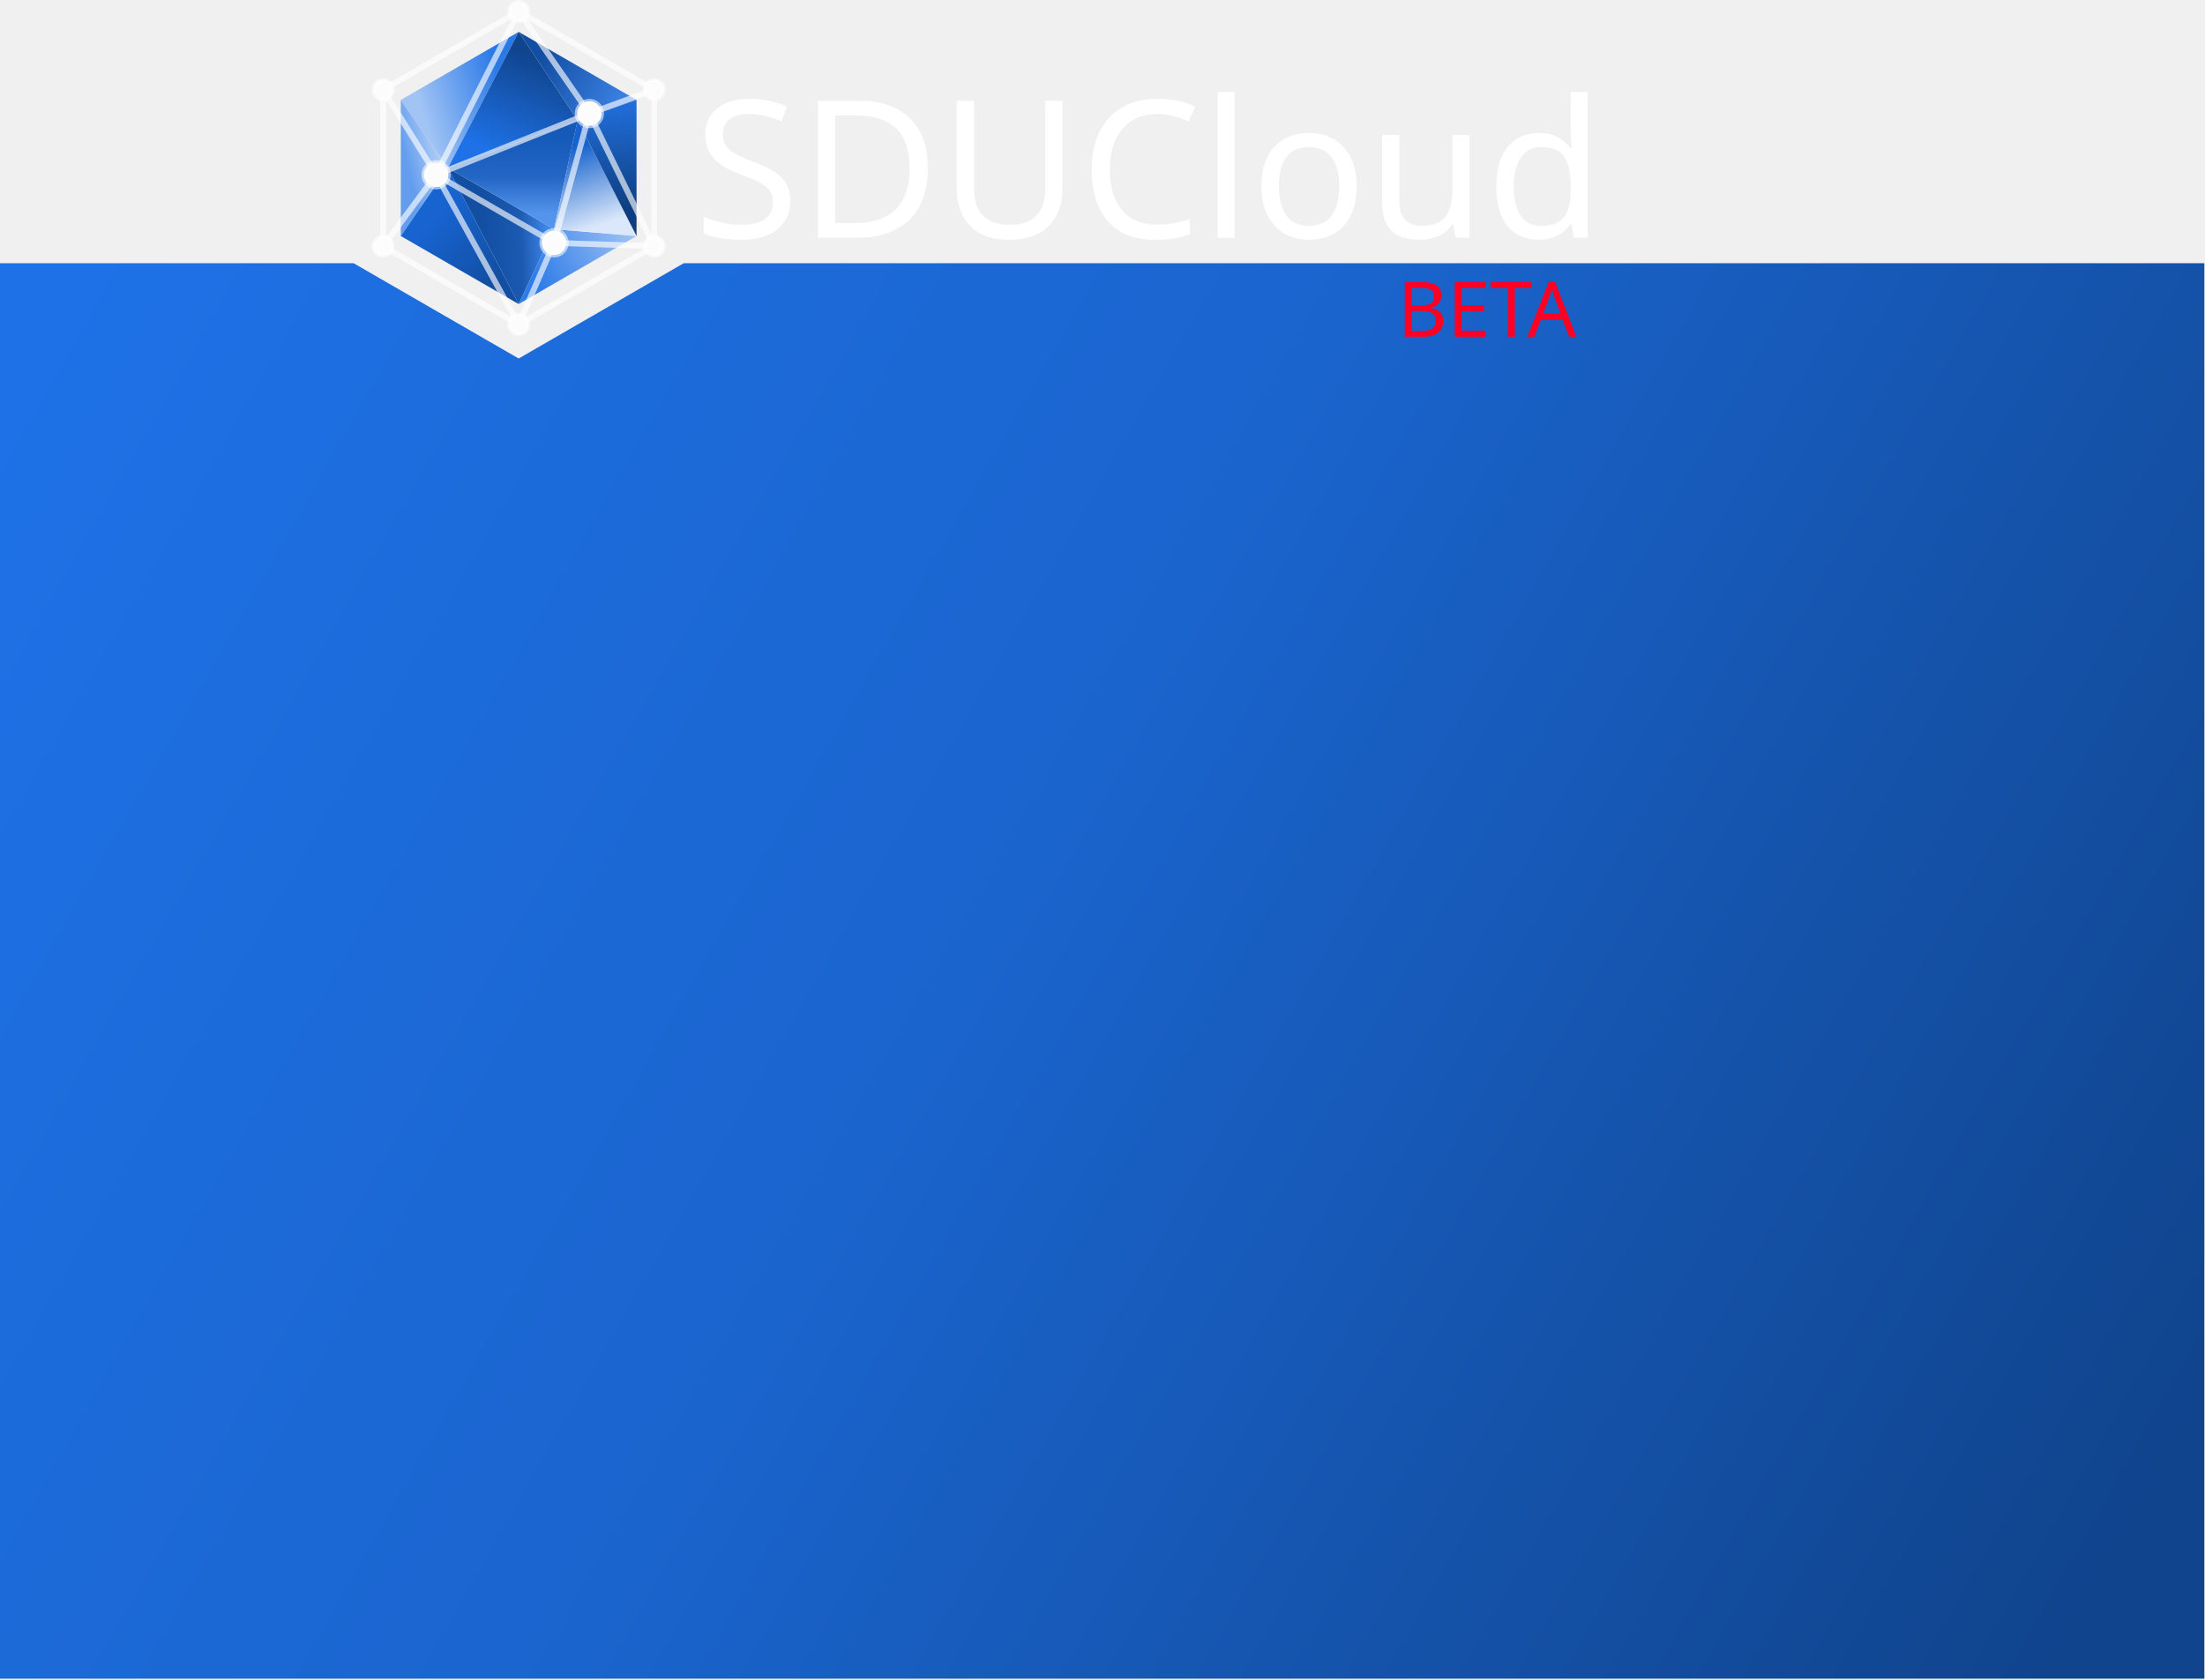
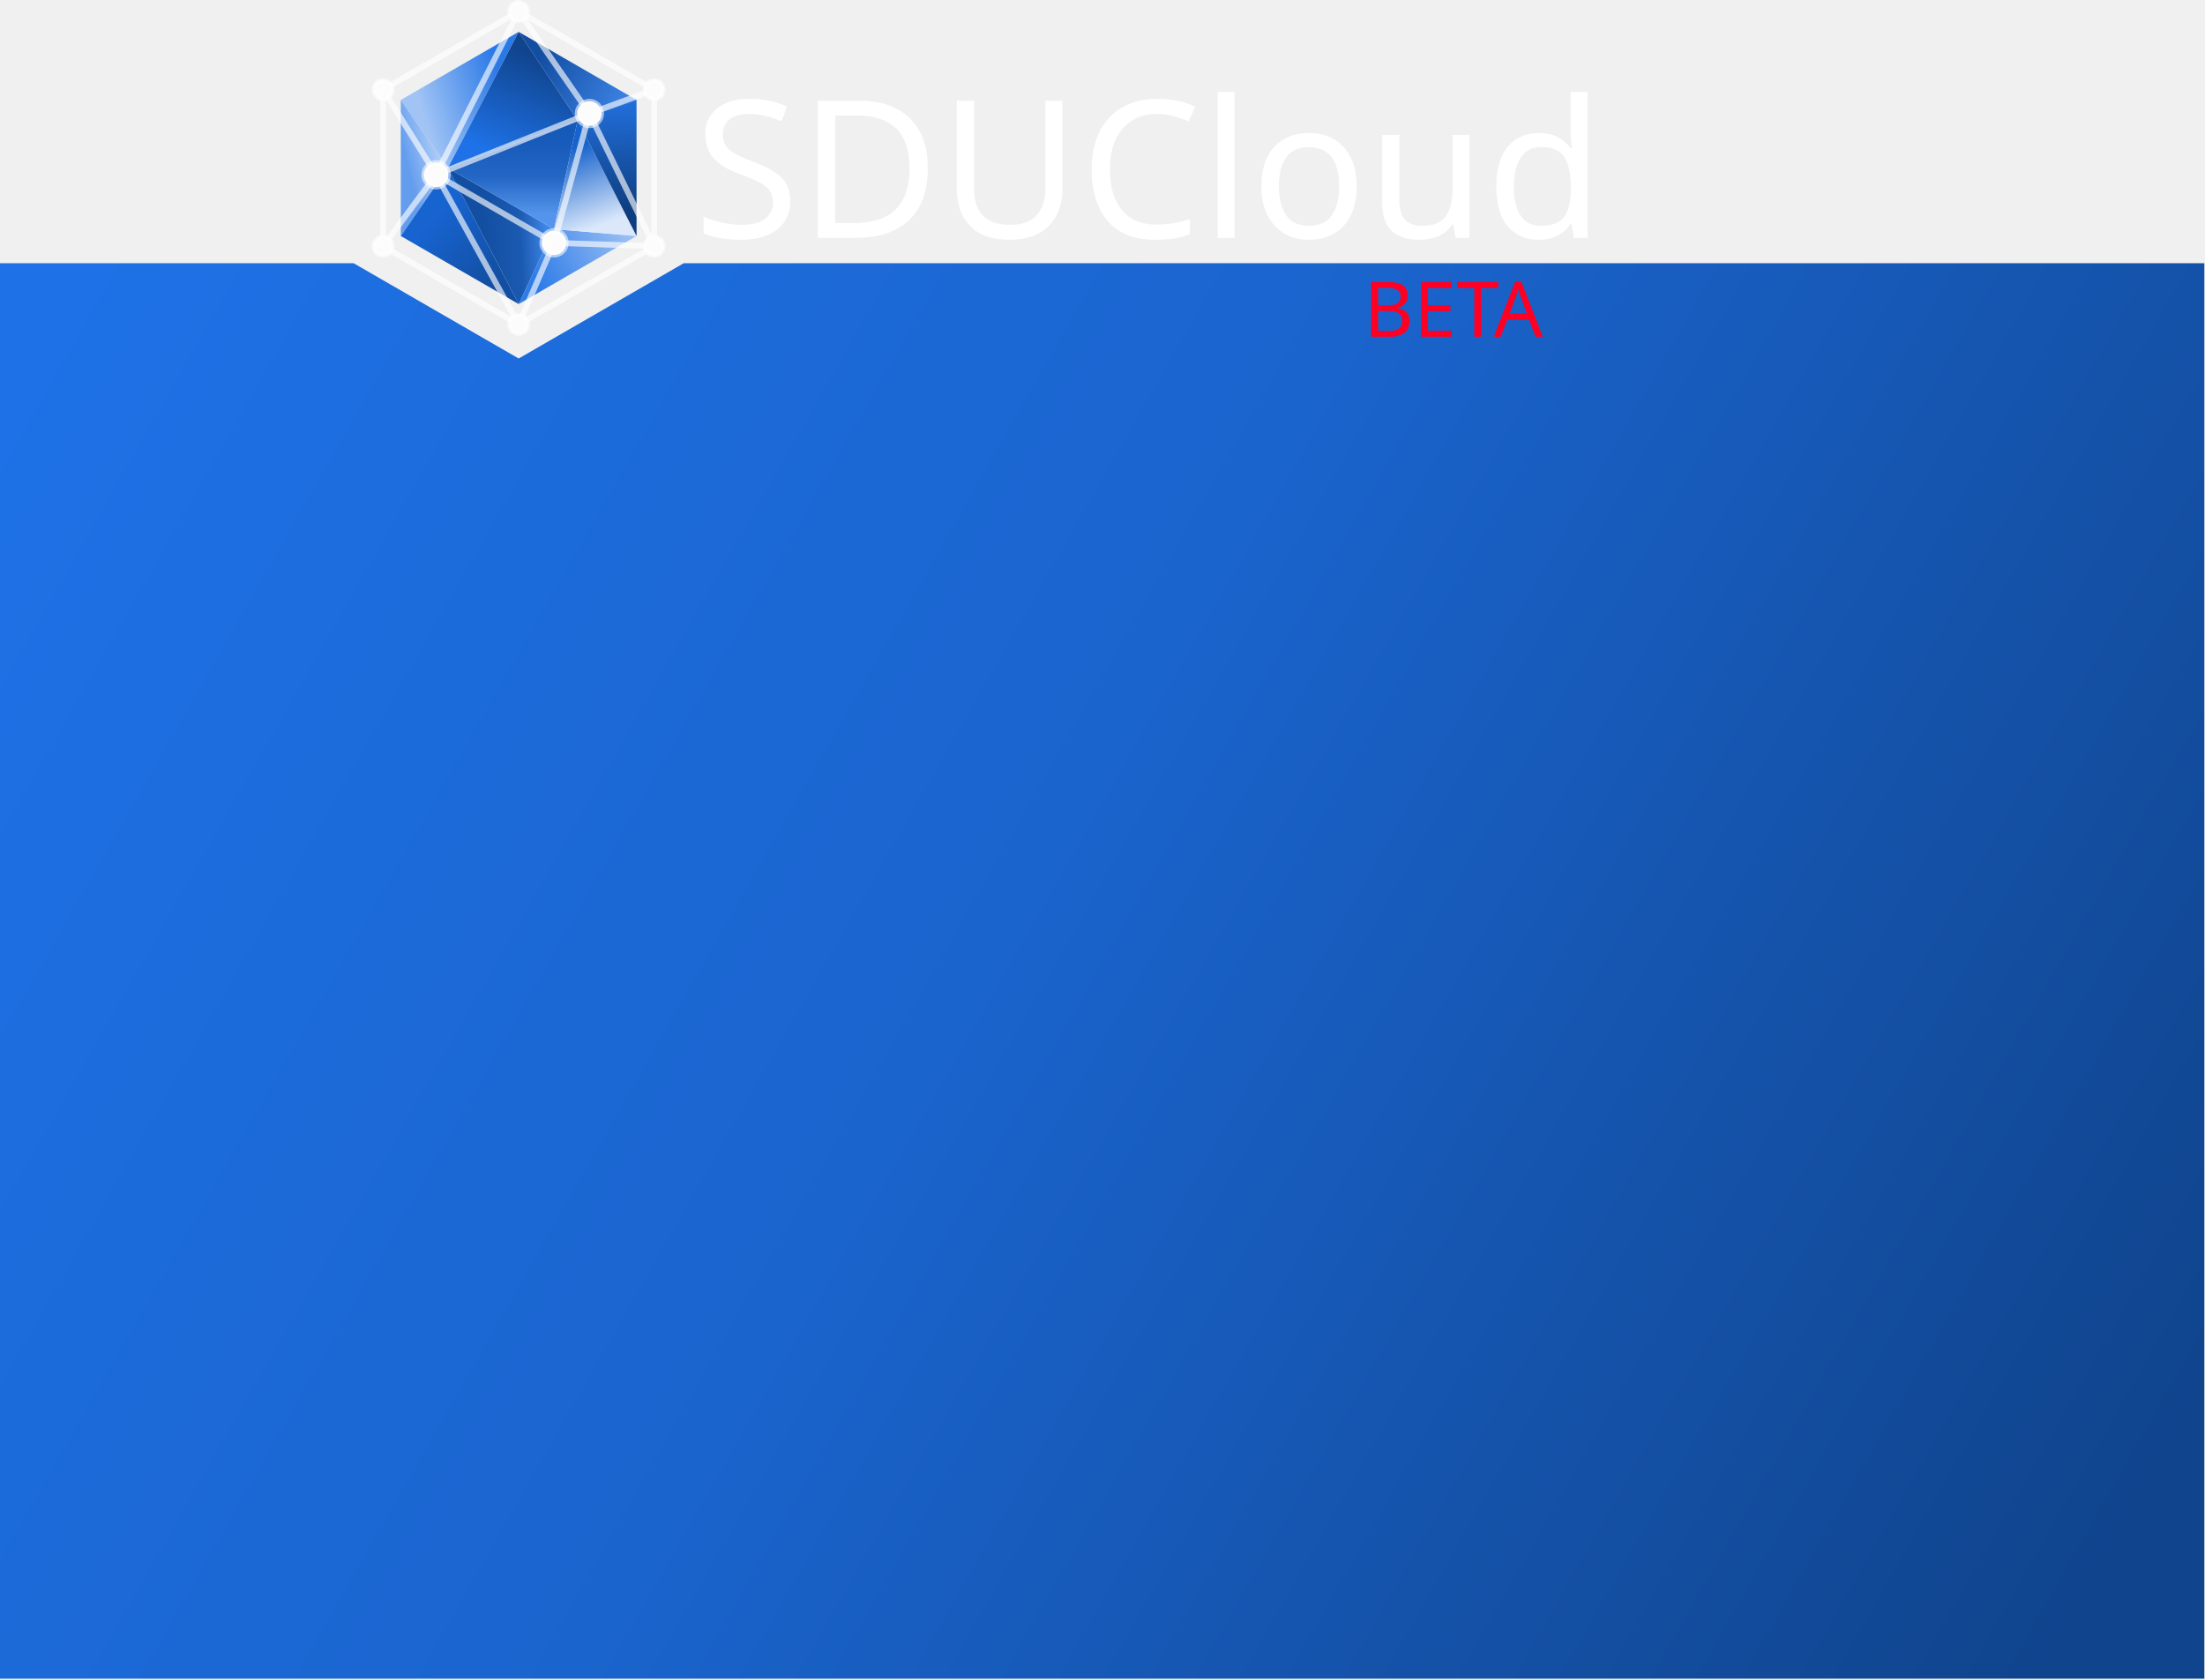
<svg xmlns="http://www.w3.org/2000/svg" width="100%" height="100%" viewBox="0 0 2296 1749" version="1.1" xml:space="preserve" style="fill-rule:evenodd;clip-rule:evenodd;stroke-linecap:round;stroke-linejoin:round;stroke-miterlimit:1.5;">
  <g id="final">
    <g>
      <path d="M466.426,174.913l73.647,-141.732l-122.744,70.866l49.097,70.866Z" style="fill:url(#_Linear1);" />
      <path d="M417.329,245.78l49.097,-70.867l-49.097,-70.866l0,141.733Z" style="fill:url(#_Linear2);" />
      <path d="M540.073,316.646l-73.647,-141.733l-49.097,70.867l122.744,70.866Z" style="fill:url(#_Linear3);" />
      <path d="M540.073,316.646l36.823,-77.953l-110.47,-63.78l73.647,141.733Z" style="fill:url(#_Linear4);" />
      <path d="M662.816,245.78l-85.92,-7.087l-36.823,77.953l122.743,-70.866Z" style="fill:url(#_Linear5);" />
      <path d="M601.444,125.307l-24.548,113.386l-110.47,-63.78l135.018,-49.606Z" style="fill:url(#_Linear6);" />
      <path d="M540.073,33.181l61.371,92.126l-135.018,49.606l73.647,-141.732Z" style="fill:url(#_Linear7);" />
      <path d="M662.816,104.047l-61.372,21.26l-61.371,-92.126l122.743,70.866Z" style="fill:url(#_Linear8);" />
      <path d="M662.816,245.78l-61.372,-120.473l-24.548,113.386l85.92,7.087Z" style="fill:url(#_Linear9);" />
      <path d="M662.816,104.047l-61.372,21.26l61.372,120.473l0,-141.733Z" style="fill:url(#_Linear10);" />
    </g>
    <g>
      <path d="M454.152,182l85.921,-170.079l-141.156,81.496l55.235,88.583Z" style="fill:none;stroke:#fff;stroke-opacity:0.4;stroke-width:6px;" />
      <path d="M398.917,256.409l141.156,81.497l-85.921,-155.906l-55.235,74.409Z" style="fill:none;stroke:#fff;stroke-opacity:0.4;stroke-width:6px;" />
      <path d="M540.073,11.921l-85.921,170.079l159.567,-63.78l-73.646,-106.299Z" style="fill:none;stroke:#fff;stroke-opacity:0.4;stroke-width:6px;" />
      <path d="M398.917,256.409l55.235,-74.409l-55.235,-88.583l0,162.992Z" style="fill:none;stroke:#fff;stroke-opacity:0.4;stroke-width:6px;" />
      <path d="M576.896,252.866l36.823,-134.646l-159.567,63.78l122.744,70.866Z" style="fill:none;stroke:#fff;stroke-opacity:0.4;stroke-width:6px;" />
      <path d="M454.152,182l122.744,70.866l-36.823,85.04l-85.921,-155.906Z" style="fill:none;stroke:#fff;stroke-opacity:0.4;stroke-width:6px;" />
      <path d="M540.073,11.921l73.646,106.299l67.509,-24.803l-141.155,-81.496Z" style="fill:none;stroke:#fff;stroke-opacity:0.4;stroke-width:6px;" />
      <path d="M681.228,256.409l-67.509,-138.189l-36.823,134.646l104.332,3.543Z" style="fill:none;stroke:#fff;stroke-opacity:0.4;stroke-width:6px;" />
      <path d="M540.073,337.906l36.823,-85.04l104.332,3.543l-141.155,81.497Z" style="fill:none;stroke:#fff;stroke-opacity:0.4;stroke-width:6px;" />
      <path d="M681.228,93.417l0,162.992l-67.509,-138.189l67.509,-24.803Z" style="fill:none;stroke:#fff;stroke-opacity:0.4;stroke-width:6px;" />
      <path d="M540.073,11.921l141.155,81.496l0,162.992l-141.155,81.497l-141.156,-81.497l0,-162.992l141.156,-81.496Z" style="fill:none;stroke:#fff;stroke-opacity:0.4;stroke-width:6px;" />
      <circle cx="540.073" cy="11.921" r="9.921" style="fill:#fcfcfc;stroke:#fff;stroke-opacity:0.569;stroke-width:4px;" />
      <circle cx="681.228" cy="256.409" r="9.921" style="fill:#fcfcfc;stroke:#fff;stroke-opacity:0.569;stroke-width:4px;" />
      <circle cx="540.073" cy="337.906" r="9.921" style="fill:#fcfcfc;stroke:#fff;stroke-opacity:0.569;stroke-width:4px;" />
      <circle cx="398.917" cy="256.409" r="9.921" style="fill:#fcfcfc;stroke:#fff;stroke-opacity:0.569;stroke-width:4px;" />
      <circle cx="398.917" cy="93.417" r="9.921" style="fill:#fcfcfc;stroke:#fff;stroke-opacity:0.569;stroke-width:4px;" />
      <circle cx="681.228" cy="93.417" r="9.921" style="fill:#fcfcfc;stroke:#fff;stroke-opacity:0.569;stroke-width:4px;" />
      <circle cx="613.719" cy="118.22" r="12.756" style="fill:#fcfcfc;stroke:#fff;stroke-opacity:0.569;stroke-width:5px;" />
      <circle cx="576.896" cy="252.866" r="12.756" style="fill:#fcfcfc;stroke:#fff;stroke-opacity:0.569;stroke-width:5px;" />
      <circle cx="454.152" cy="182" r="12.756" style="fill:#fcfcfc;stroke:#fff;stroke-opacity:0.569;stroke-width:5px;" />
    </g>
  </g>
  <path d="M368.231,274.126l171.842,99.213l171.841,-99.213l1583.39,0l0,1474.02l-2295.31,0l0,-1474.02l368.231,0Z" style="fill:url(#_Linear11);" />
  <text x="722.462px" y="247.713px" style="font-family:'IBMPlexSans', 'IBM Plex Sans', sans-serif;font-size:200px;fill:#fff;">SDUCloud</text>
-   <text x="1455px" y="350.713px" style="font-family:'IBMPlexSans', 'IBM Plex Sans', sans-serif;font-size:80px;fill:#ff0024;">BETA</text>
+   <text x="1420px" y="350.713px" style="font-family:'IBMPlexSans', 'IBM Plex Sans', sans-serif;font-size:80px;fill:#ff0024;">BETA</text>
  <defs>
    <linearGradient id="_Linear1" x1="0" y1="0" x2="1" y2="0" gradientUnits="userSpaceOnUse" gradientTransform="matrix(85.7479,-26.9821,26.9821,85.7479,434.129,99.833)">
      <stop offset="0" style="stop-color:#a1c4f5;stop-opacity:1" />
      <stop offset="1" style="stop-color:#2a79e7;stop-opacity:1" />
    </linearGradient>
    <linearGradient id="_Linear2" x1="0" y1="0" x2="1" y2="0" gradientUnits="userSpaceOnUse" gradientTransform="matrix(38.195,-9.35352,9.35352,38.195,423.983,170.992)">
      <stop offset="0" style="stop-color:#649dee;stop-opacity:1" />
      <stop offset="1" style="stop-color:#b8d3f7;stop-opacity:1" />
    </linearGradient>
    <linearGradient id="_Linear3" x1="0" y1="0" x2="1" y2="0" gradientUnits="userSpaceOnUse" gradientTransform="matrix(-67.5091,-62.606,62.606,-67.5091,515.524,290.669)">
      <stop offset="0" style="stop-color:#124fa3;stop-opacity:1" />
      <stop offset="1" style="stop-color:#1764d1;stop-opacity:1" />
    </linearGradient>
    <linearGradient id="_Linear4" x1="0" y1="0" x2="1" y2="0" gradientUnits="userSpaceOnUse" gradientTransform="matrix(66.6834,-3.73087,3.73087,66.6834,503.5,252.722)">
      <stop offset="0" style="stop-color:#124fa3;stop-opacity:1" />
      <stop offset="0.58" style="stop-color:#1b5ab1;stop-opacity:1" />
      <stop offset="0.8" style="stop-color:#2e71ce;stop-opacity:1" />
      <stop offset="1" style="stop-color:#4087ea;stop-opacity:1" />
    </linearGradient>
    <linearGradient id="_Linear5" x1="0" y1="0" x2="1" y2="0" gradientUnits="userSpaceOnUse" gradientTransform="matrix(106.835,-56.7082,56.7082,106.835,555.67,288.394)">
      <stop offset="0" style="stop-color:#2f7ce8;stop-opacity:1" />
      <stop offset="1" style="stop-color:#a7c7f5;stop-opacity:1" />
    </linearGradient>
    <linearGradient id="_Linear6" x1="0" y1="0" x2="1" y2="0" gradientUnits="userSpaceOnUse" gradientTransform="matrix(5.04797e-15,-82.4396,82.4396,5.04797e-15,564.621,222.571)">
      <stop offset="0" style="stop-color:#5494ec;stop-opacity:1" />
      <stop offset="0.46" style="stop-color:#2366c4;stop-opacity:1" />
      <stop offset="1" style="stop-color:#1559b9;stop-opacity:1" />
    </linearGradient>
    <linearGradient id="_Linear7" x1="0" y1="0" x2="1" y2="0" gradientUnits="userSpaceOnUse" gradientTransform="matrix(42.658,-100.531,100.531,42.658,503.56,153.474)">
      <stop offset="0" style="stop-color:#1e71e6;stop-opacity:1" />
      <stop offset="1" style="stop-color:#10448d;stop-opacity:1" />
    </linearGradient>
    <linearGradient id="_Linear8" x1="0" y1="0" x2="1" y2="0" gradientUnits="userSpaceOnUse" gradientTransform="matrix(97.8841,51.1652,-51.1652,97.8841,564.621,53.4205)">
      <stop offset="0" style="stop-color:#124ea2;stop-opacity:1" />
      <stop offset="1" style="stop-color:#4086ea;stop-opacity:1" />
    </linearGradient>
    <linearGradient id="_Linear9" x1="0" y1="0" x2="1" y2="0" gradientUnits="userSpaceOnUse" gradientTransform="matrix(-29.4468,-80.4216,80.4216,-29.4468,637.028,230.532)">
      <stop offset="0" style="stop-color:#dbe8fb;stop-opacity:1" />
      <stop offset="1" style="stop-color:#1763cd;stop-opacity:1" />
    </linearGradient>
    <linearGradient id="_Linear10" x1="0" y1="0" x2="1" y2="0" gradientUnits="userSpaceOnUse" gradientTransform="matrix(-7.30285,-127.084,127.084,-7.30285,648.312,218.541)">
      <stop offset="0" style="stop-color:#0e3e80;stop-opacity:1" />
      <stop offset="1" style="stop-color:#2475e7;stop-opacity:1" />
    </linearGradient>
    <linearGradient id="_Linear11" x1="0" y1="0" x2="1" y2="0" gradientUnits="userSpaceOnUse" gradientTransform="matrix(2167.2,1177.29,-1177.29,2167.2,51.0105,377.986)">
      <stop offset="0" style="stop-color:#1e71e6;stop-opacity:1" />
      <stop offset="0.47" style="stop-color:#1a64cd;stop-opacity:1" />
      <stop offset="1" style="stop-color:#10448d;stop-opacity:1" />
    </linearGradient>
  </defs>
</svg>
